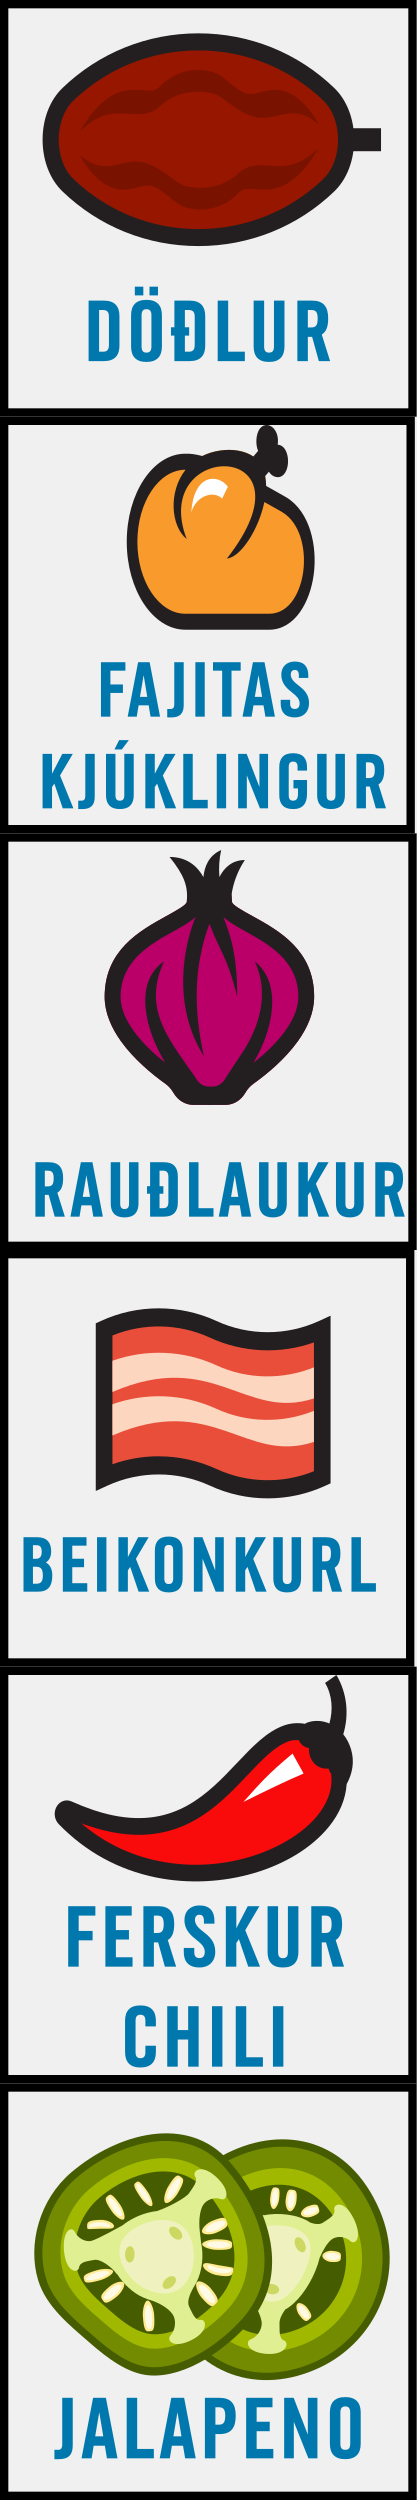
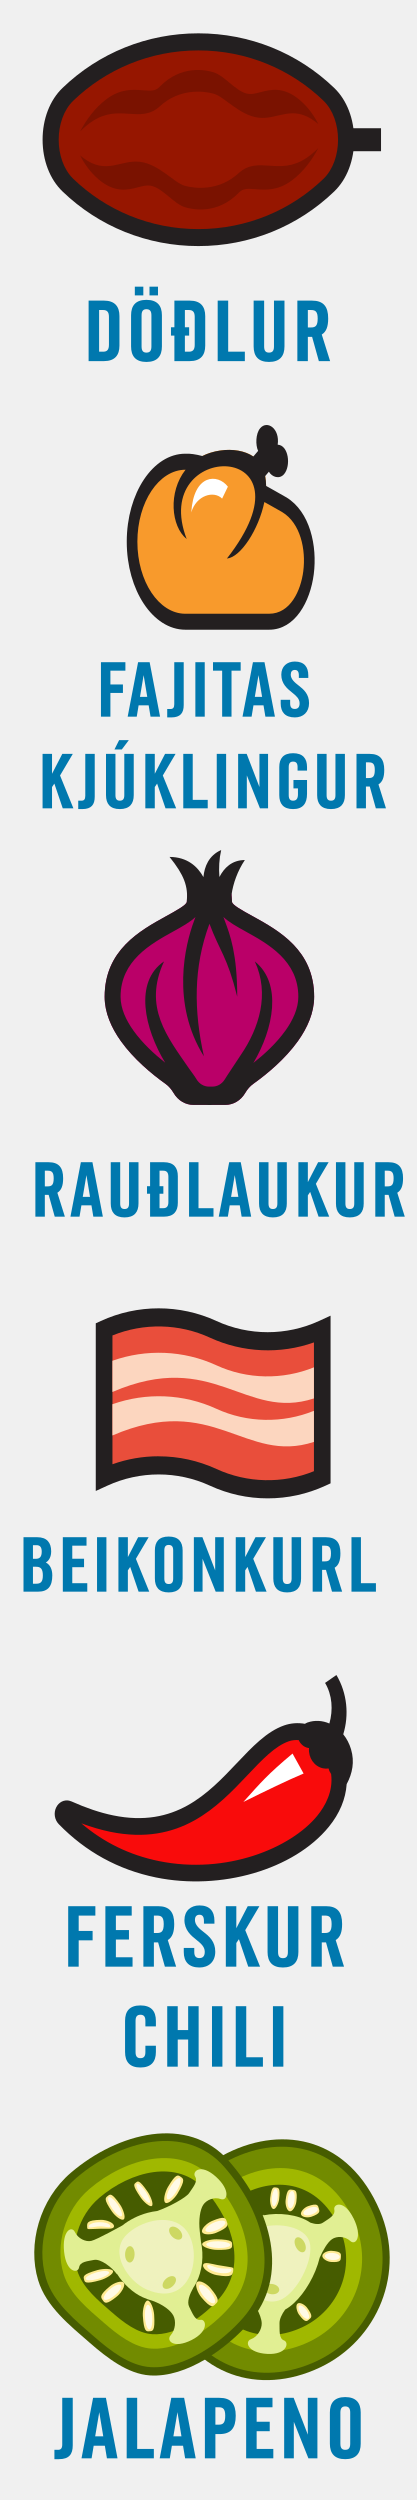
<svg xmlns="http://www.w3.org/2000/svg" width="50" height="300" viewBox="0 0 50 300" fill="none">
-   <rect x="0.5" y="0.5" width="49" height="49" stroke="black" />
  <path d="M45.723 18.146V15.388H39.422V18.146H45.723Z" fill="#231F20" />
  <path d="M23.805 28.511C17.916 28.511 12.357 26.272 8.143 22.211C6.831 20.943 6.077 18.959 6.077 16.764C6.077 14.57 6.831 12.585 8.143 11.317C12.353 7.256 17.916 5.022 23.805 5.022C29.694 5.022 35.252 7.261 39.467 11.322C40.778 12.589 41.533 14.574 41.533 16.769C41.533 18.963 40.778 20.948 39.467 22.216C35.257 26.277 29.694 28.515 23.805 28.515V28.511Z" fill="#961600" />
  <path d="M23.805 6.05C29.648 6.05 34.947 8.35 38.815 12.083C41.149 14.334 41.149 19.208 38.815 21.46C34.947 25.189 29.648 27.492 23.805 27.492C17.961 27.492 12.662 25.193 8.794 21.46C6.46 19.208 6.46 14.334 8.794 12.083C12.662 8.354 17.961 6.05 23.805 6.05ZM23.805 4C17.677 4 11.883 6.33 7.495 10.562C5.981 12.022 5.111 14.282 5.111 16.765C5.111 19.248 5.981 21.508 7.495 22.968C11.887 27.2 17.677 29.529 23.805 29.529C29.932 29.529 35.726 27.2 40.114 22.968C41.627 21.508 42.498 19.248 42.498 16.765C42.498 14.282 41.627 12.022 40.114 10.562C35.722 6.33 29.932 4 23.805 4Z" fill="#231F20" />
  <path d="M11.091 14.553C14.328 12.398 16.839 14.911 19.182 12.756C21.524 10.601 24.369 10.889 25.652 11.248C26.934 11.606 28.72 13.831 31.009 14.12C33.351 14.413 35.058 12.472 37.871 14.623C37.986 14.71 38.093 14.797 38.201 14.889C37.685 13.866 36.98 12.87 36.011 12.035C34.031 10.325 32.423 10.754 31.248 11.064C30.712 11.204 30.25 11.331 29.796 11.265C29.009 11.152 28.242 10.513 27.499 9.897C26.872 9.377 26.283 8.883 25.635 8.677C24.769 8.406 21.747 7.724 19.14 10.43C18.662 10.924 18.159 10.911 17.149 10.832C15.957 10.741 14.468 10.627 12.769 11.903C11.384 12.944 10.357 14.373 9.61 15.777C10.056 15.331 10.542 14.911 11.091 14.548V14.553Z" fill="#7A1200" />
  <path d="M36.725 18.985C33.487 21.14 30.976 18.627 28.634 20.782C26.291 22.937 23.446 22.649 22.163 22.29C20.881 21.932 19.095 19.706 16.807 19.418C14.464 19.125 12.757 21.066 9.945 18.915C9.829 18.828 9.722 18.74 9.615 18.649C10.13 19.672 10.835 20.668 11.805 21.503C13.784 23.212 15.392 22.784 16.567 22.474C17.104 22.334 17.565 22.207 18.019 22.273C18.807 22.386 19.574 23.024 20.316 23.641C20.943 24.161 21.532 24.655 22.18 24.86C23.046 25.132 26.069 25.814 28.675 23.108C29.153 22.614 29.656 22.627 30.667 22.705C31.858 22.797 33.347 22.911 35.046 21.634C36.432 20.594 37.459 19.165 38.205 17.761C37.76 18.207 37.273 18.627 36.725 18.99V18.985Z" fill="#7A1200" />
  <path d="M12.473 36.074C13.784 36.074 14.334 36.783 14.334 37.934V41.483C14.334 42.623 13.784 43.334 12.473 43.334H10.633V36.074H12.473ZM11.893 42.203H12.383C12.844 42.203 13.073 41.974 13.073 41.383V38.023C13.073 37.434 12.844 37.203 12.383 37.203H11.893V42.203ZM17.199 34.404V35.444H16.179V34.404H17.199ZM18.959 34.404V35.444H17.939V34.404H18.959ZM19.429 41.574C19.429 42.724 18.879 43.434 17.569 43.434C16.269 43.434 15.729 42.724 15.729 41.574V37.834C15.729 36.684 16.269 35.983 17.569 35.983C18.879 35.983 19.429 36.684 19.429 37.834V41.574ZM16.989 41.584C16.989 42.114 17.189 42.313 17.569 42.313C17.969 42.313 18.169 42.114 18.169 41.584V37.834C18.169 37.313 17.969 37.103 17.569 37.103C17.189 37.103 16.989 37.313 16.989 37.834V41.584ZM20.517 39.273H20.927V36.074H22.767C24.076 36.074 24.627 36.783 24.627 37.934V41.483C24.627 42.623 24.076 43.334 22.767 43.334H20.927V40.273H20.517V39.273ZM22.677 42.203C23.137 42.203 23.366 41.974 23.366 41.383V38.023C23.366 37.434 23.137 37.203 22.677 37.203H22.186V39.273H22.697V40.273H22.186V42.203H22.677ZM27.382 36.074V42.203H29.382V43.334H26.122V36.074H27.382ZM34.137 41.574C34.137 42.724 33.587 43.434 32.277 43.434C30.977 43.434 30.437 42.724 30.437 41.574V36.074H31.697V41.584C31.697 42.114 31.897 42.313 32.277 42.313C32.677 42.313 32.877 42.114 32.877 41.584V36.074H34.137V41.574ZM37.432 36.074C38.812 36.074 39.382 36.783 39.382 38.214C39.382 39.184 39.162 39.803 38.612 40.144L39.612 43.334H38.262L37.452 40.423H36.942V43.334H35.682V36.074H37.432ZM36.942 39.294H37.332C37.862 39.294 38.122 39.093 38.122 38.224C38.122 37.404 37.862 37.203 37.332 37.203H36.942V39.294Z" fill="#0078AE" />
-   <rect x="0.5" y="50.5" width="48.779" height="49" stroke="black" />
  <path d="M15.048 79.466V80.483H13.248V82.139H14.751V83.156H13.248V86H12.114V79.466H15.048ZM16.634 84.641L16.409 86H15.32L16.571 79.466H17.957L19.208 86H18.065L17.84 84.641H16.634ZM17.669 83.624L17.237 81.014L16.796 83.624H17.669ZM20.462 85.082C20.759 85.082 20.912 84.92 20.912 84.506V79.466H22.046V84.596C22.046 85.559 21.65 86.09 20.552 86.09H20.066V85.082H20.462ZM24.568 79.466V86H23.443V79.466H24.568ZM28.881 79.466V80.483H27.783V86H26.658V80.483H25.56V79.466H28.881ZM30.416 84.641L30.191 86H29.102L30.353 79.466H31.739L32.99 86H31.847L31.622 84.641H30.416ZM31.451 83.624L31.019 81.014L30.578 83.624H31.451ZM34.818 84.416C34.818 84.893 35.016 85.073 35.376 85.073C35.745 85.073 35.952 84.866 35.952 84.389C35.952 83.84 35.511 83.471 35.07 83.12C34.458 82.634 33.756 82.049 33.756 80.96C33.756 79.988 34.422 79.385 35.376 79.385C36.492 79.385 36.996 80.015 36.996 81.05V81.356H35.862V81.05C35.862 80.582 35.691 80.393 35.385 80.393C35.061 80.393 34.89 80.591 34.89 80.96C34.89 81.509 35.385 81.914 35.817 82.247C36.447 82.733 37.086 83.291 37.086 84.38C37.086 85.46 36.384 86.09 35.385 86.09C34.215 86.09 33.684 85.451 33.684 84.416V83.975H34.818V84.416ZM6.243 90.466V92.851L7.476 90.466H8.736L7.206 93.058L8.808 97H7.53L6.522 94.03L6.243 94.444V97H5.109V90.466H6.243ZM9.784 96.082C10.081 96.082 10.234 95.92 10.234 95.506V90.466H11.368V95.596C11.368 96.559 10.972 97.09 9.874 97.09H9.388V96.082H9.784ZM14.618 89.935H13.736L14.294 88.819H15.456L14.618 89.935ZM16.049 95.416C16.049 96.451 15.555 97.09 14.376 97.09C13.206 97.09 12.72 96.451 12.72 95.416V90.466H13.854V95.425C13.854 95.902 14.034 96.082 14.376 96.082C14.736 96.082 14.915 95.902 14.915 95.425V90.466H16.049V95.416ZM18.574 90.466V92.851L19.807 90.466H21.067L19.537 93.058L21.139 97H19.861L18.853 94.03L18.574 94.444V97H17.44V90.466H18.574ZM23.127 90.466V95.983H24.927V97H21.993V90.466H23.127ZM27.135 90.466V97H26.01V90.466H27.135ZM28.576 97V90.466H29.602L31.132 94.444V90.466H32.167V97H31.195L29.62 93.049V97H28.576ZM36.843 93.598V95.272C36.843 96.415 36.348 97.09 35.169 97.09C33.999 97.09 33.513 96.451 33.513 95.416V92.05C33.513 91.015 33.999 90.385 35.169 90.385C36.348 90.385 36.843 91.015 36.843 92.05V92.473H35.709V92.05C35.709 91.582 35.529 91.393 35.169 91.393C34.827 91.393 34.647 91.582 34.647 92.05V95.425C34.647 95.902 34.827 96.082 35.169 96.082C35.529 96.082 35.754 95.875 35.754 95.335V94.606H35.214V93.598H36.843ZM41.388 95.416C41.388 96.451 40.893 97.09 39.714 97.09C38.544 97.09 38.058 96.451 38.058 95.416V90.466H39.192V95.425C39.192 95.902 39.372 96.082 39.714 96.082C40.074 96.082 40.254 95.902 40.254 95.425V90.466H41.388V95.416ZM44.354 90.466C45.596 90.466 46.109 91.105 46.109 92.392C46.109 93.265 45.911 93.823 45.416 94.129L46.316 97H45.101L44.372 94.381H43.913V97H42.779V90.466H44.354ZM43.913 93.364H44.264C44.741 93.364 44.975 93.184 44.975 92.401C44.975 91.663 44.741 91.483 44.264 91.483H43.913V93.364Z" fill="#0078AE" />
  <path fill-rule="evenodd" clip-rule="evenodd" d="M31.879 59.307C32.675 59.756 33.552 60.229 34.1 60.56C38.991 63.508 37.621 74.609 32.295 74.609H22.236C18.709 74.609 15.847 70.311 15.847 65.007C15.847 59.703 18.707 55.405 22.236 55.405C22.518 55.392 22.821 55.411 23.144 55.455C23.978 54.766 25.056 54.264 26.402 54.065C28.355 53.775 30.272 54.271 31.163 55.508C31.866 56.48 32.042 57.851 31.877 59.304L31.879 59.307Z" fill="#F89A2C" />
  <path fill-rule="evenodd" clip-rule="evenodd" d="M26.655 59.834C25.661 58.827 23.548 59.431 22.953 61.488C23.239 56.836 26.145 56.814 27.347 58.4L26.655 59.834Z" fill="white" />
  <path fill-rule="evenodd" clip-rule="evenodd" d="M34.335 59.668C33.966 59.447 33.446 59.154 32.9 58.852C32.577 58.671 32.247 58.487 31.934 58.31C31.934 57.898 31.886 57.509 31.816 57.135L32.268 56.605C32.635 57.244 33.529 57.555 34.089 56.898C34.937 55.904 34.638 53.426 33.324 53.361C33.601 51.428 32.073 50.391 31.227 51.382C30.667 52.036 30.651 53.417 30.974 54.108L30.4 54.782C29.39 54.09 27.911 53.844 26.406 54.065C25.603 54.183 24.898 54.414 24.28 54.722C23.498 54.517 22.812 54.414 22.238 54.445C18.362 54.445 15.21 59.182 15.21 65.007C15.21 70.832 18.362 75.566 22.238 75.566H32.297C35.405 75.566 37.226 72.212 37.653 68.893C38.083 65.552 37.224 61.404 34.337 59.665L34.335 59.668ZM36.397 68.532C36.094 70.894 34.837 73.649 32.295 73.649H22.236C19.065 73.649 16.485 69.772 16.485 65.01C16.485 60.248 19.065 56.368 22.252 56.368C22.256 56.368 22.262 56.368 22.267 56.368C20.162 59.036 20.514 63.168 22.401 64.683C20.104 58.696 24.125 55.685 27.312 55.969C30.499 56.253 32.855 59.834 27.227 67.026C28.89 66.88 31.051 63.511 31.723 60.245C31.965 60.382 32.212 60.519 32.455 60.653C32.987 60.949 33.496 61.23 33.858 61.448C36.069 62.779 36.724 65.964 36.395 68.529L36.397 68.532Z" fill="#231F20" />
-   <rect x="0.5" y="100.5" width="49" height="49" stroke="black" />
  <path fill-rule="evenodd" clip-rule="evenodd" d="M37.698 119.61C37.698 121.517 36.896 123.331 35.736 124.953C34.23 127.056 32.096 128.851 30.389 130.067C29.999 130.343 29.675 130.73 29.426 131.155C28.894 132.064 28.009 132.591 27.015 132.591H23.242C22.248 132.591 21.363 132.064 20.831 131.155C20.584 130.733 20.258 130.343 19.868 130.067C18.161 128.851 16.027 127.056 14.521 124.953C13.358 123.331 12.559 121.517 12.559 119.61C12.559 114.025 16.795 111.681 19.914 109.957C21.292 109.194 22.392 108.586 22.417 108.22L22.483 107.262H27.776L27.842 108.22C27.868 108.586 28.968 109.197 30.346 109.96C33.462 111.684 37.698 114.028 37.698 119.613V119.61Z" fill="#BA0068" />
  <path fill-rule="evenodd" clip-rule="evenodd" d="M30.343 109.96C28.965 109.197 27.862 108.59 27.839 108.22L27.782 107.386C27.968 106.019 28.515 104.496 29.383 103.203C27.819 103.209 26.891 104.152 26.33 105.24C26.241 104.205 26.296 103.085 26.542 102C25.05 102.667 24.534 103.978 24.411 105.25C23.709 103.988 22.489 102.84 20.344 102.831C22.108 105.02 22.592 106.363 22.415 108.217C22.389 108.583 21.289 109.191 19.911 109.954C16.792 111.678 12.556 114.022 12.556 119.607C12.556 121.514 13.358 123.328 14.518 124.95C16.024 127.053 18.158 128.848 19.865 130.064C20.255 130.34 20.578 130.727 20.828 131.152C21.36 132.061 22.245 132.588 23.239 132.588H24.786C24.901 132.594 25.012 132.603 25.127 132.603C25.241 132.603 25.353 132.591 25.468 132.588H27.015C28.008 132.588 28.893 132.061 29.426 131.152C29.673 130.727 29.999 130.34 30.389 130.064C32.096 128.848 34.23 127.053 35.736 124.95C36.896 123.328 37.698 121.514 37.698 119.607C37.698 114.022 33.462 111.678 30.346 109.954L30.343 109.96ZM34.23 123.7C33.164 125.189 31.732 126.51 30.403 127.555C32.823 123.493 33.9 118.023 30.578 115.371C32.382 119.282 31.105 123.362 28.885 126.612C28.767 126.786 27.965 127.998 27.284 129.034C27.206 129.152 27.098 129.326 26.977 129.521C26.625 130.085 26.087 130.395 25.459 130.395H25.104C24.462 130.395 23.913 130.07 23.566 129.487C23.314 129.062 22.999 128.674 22.718 128.271C20.077 124.42 17.144 120.869 19.685 115.368C16.064 117.833 17.33 123.418 19.825 127.527C18.505 126.485 17.087 125.17 16.03 123.694C15.105 122.404 14.469 121.006 14.469 119.607C14.469 115.275 18.107 113.263 20.782 111.783C21.862 111.185 22.816 110.658 23.46 110.035C23.405 110.183 23.351 110.335 23.291 110.497C22.208 113.377 20.493 120.385 24.471 126.764C23.259 121.331 23.179 116.091 25.136 110.85C26.379 114.19 27.258 114.726 28.467 119.607C28.467 114.456 27.61 112.174 26.977 110.497C26.917 110.335 26.863 110.186 26.808 110.035C27.456 110.655 28.407 111.185 29.486 111.783C32.162 113.266 35.799 115.275 35.799 119.607C35.799 121.003 35.163 122.404 34.238 123.694L34.23 123.7Z" fill="#231F20" />
  <path d="M5.821 139.466C7.063 139.466 7.576 140.105 7.576 141.392C7.576 142.265 7.378 142.823 6.883 143.129L7.783 146H6.568L5.839 143.381H5.38V146H4.246V139.466H5.821ZM5.38 142.364H5.731C6.208 142.364 6.442 142.184 6.442 141.401C6.442 140.663 6.208 140.483 5.731 140.483H5.38V142.364ZM9.768 144.641L9.543 146H8.454L9.705 139.466H11.091L12.342 146H11.199L10.974 144.641H9.768ZM10.803 143.624L10.371 141.014L9.93 143.624H10.803ZM16.619 144.416C16.619 145.451 16.124 146.09 14.945 146.09C13.775 146.09 13.289 145.451 13.289 144.416V139.466H14.423V144.425C14.423 144.902 14.603 145.082 14.945 145.082C15.305 145.082 15.485 144.902 15.485 144.425V139.466H16.619V144.416ZM17.641 142.346H18.01V139.466H19.666C20.845 139.466 21.34 140.105 21.34 141.14V144.335C21.34 145.361 20.845 146 19.666 146H18.01V143.246H17.641V142.346ZM19.585 144.983C19.999 144.983 20.206 144.776 20.206 144.245V141.221C20.206 140.69 19.999 140.483 19.585 140.483H19.144V142.346H19.603V143.246H19.144V144.983H19.585ZM23.82 139.466V144.983H25.619V146H22.686V139.466H23.82ZM27.566 144.641L27.341 146H26.252L27.503 139.466H28.889L30.14 146H28.997L28.772 144.641H27.566ZM28.601 143.624L28.169 141.014L27.728 143.624H28.601ZM34.417 144.416C34.417 145.451 33.922 146.09 32.743 146.09C31.573 146.09 31.087 145.451 31.087 144.416V139.466H32.221V144.425C32.221 144.902 32.401 145.082 32.743 145.082C33.103 145.082 33.283 144.902 33.283 144.425V139.466H34.417V144.416ZM36.942 139.466V141.851L38.175 139.466H39.435L37.905 142.058L39.507 146H38.229L37.221 143.03L36.942 143.444V146H35.808V139.466H36.942ZM43.645 144.416C43.645 145.451 43.15 146.09 41.971 146.09C40.801 146.09 40.315 145.451 40.315 144.416V139.466H41.449V144.425C41.449 144.902 41.629 145.082 41.971 145.082C42.331 145.082 42.511 144.902 42.511 144.425V139.466H43.645V144.416ZM46.611 139.466C47.853 139.466 48.366 140.105 48.366 141.392C48.366 142.265 48.168 142.823 47.673 143.129L48.573 146H47.358L46.629 143.381H46.17V146H45.036V139.466H46.611ZM46.17 142.364H46.521C46.998 142.364 47.232 142.184 47.232 141.401C47.232 140.663 46.998 140.483 46.521 140.483H46.17V142.364Z" fill="#0078AE" />
-   <rect x="0.5" y="150.5" width="48.724" height="49" stroke="black" />
  <path d="M32.128 179.804C29.724 179.804 27.388 179.291 25.194 178.281C21.289 176.484 16.784 176.487 12.88 178.281L11.492 178.916V158.797L12.101 158.518C16.493 156.494 21.574 156.494 25.969 158.518C29.865 160.311 34.379 160.311 38.28 158.518L39.668 157.879V178.001L39.059 178.281C36.861 179.291 34.528 179.804 32.125 179.804H32.128Z" fill="#231F20" />
  <path d="M19.04 174.758C21.441 174.758 23.774 175.271 25.972 176.278C29.667 177.98 33.93 178.069 37.673 176.543V161.089C33.639 162.529 29.128 162.332 25.196 160.52C21.5 158.819 17.241 158.73 13.494 160.256V175.71C15.277 175.075 17.136 174.752 19.04 174.752V174.758Z" fill="#E94E3B" />
  <path d="M25.969 169.055C22.037 167.246 17.543 167.071 13.492 168.508V172.255C25.631 167.025 29.397 175.75 37.671 173.029V169.298C33.925 170.818 29.654 170.75 25.969 169.055Z" fill="#FCD6BF" />
  <path d="M25.969 163.837C22.037 162.028 17.543 161.853 13.492 163.291V167.037C25.631 161.807 29.397 170.532 37.671 167.811V164.08C33.925 165.6 29.654 165.536 25.969 163.837Z" fill="#FCD6BF" />
  <path d="M4.467 184.466C5.646 184.466 6.141 185.132 6.141 186.167C6.141 186.797 5.898 187.265 5.502 187.499C5.979 187.742 6.276 188.273 6.276 189.047C6.276 190.343 5.772 191 4.566 191H2.82V184.466H4.467ZM3.954 187.058H4.296C4.746 187.058 5.007 186.842 5.007 186.194C5.007 185.663 4.8 185.42 4.386 185.42H3.954V187.058ZM3.954 190.046H4.368C4.89 190.046 5.142 189.812 5.142 189.056C5.142 188.237 4.863 188.012 4.332 188.012H3.954V190.046ZM10.383 184.466V185.483H8.673V187.049H10.086V188.066H8.673V189.983H10.473V191H7.539V184.466H10.383ZM12.769 184.466V191H11.644V184.466H12.769ZM15.344 184.466V186.851L16.577 184.466H17.837L16.307 187.058L17.909 191H16.631L15.623 188.03L15.344 188.444V191H14.21V184.466H15.344ZM21.915 189.416C21.915 190.451 21.42 191.09 20.241 191.09C19.071 191.09 18.585 190.451 18.585 189.416V186.05C18.585 185.015 19.071 184.385 20.241 184.385C21.42 184.385 21.915 185.015 21.915 186.05V189.416ZM19.719 189.425C19.719 189.902 19.899 190.082 20.241 190.082C20.601 190.082 20.781 189.902 20.781 189.425V186.05C20.781 185.582 20.601 185.393 20.241 185.393C19.899 185.393 19.719 185.582 19.719 186.05V189.425ZM23.263 191V184.466H24.289L25.819 188.444V184.466H26.854V191H25.882L24.307 187.049V191H23.263ZM29.424 184.466V186.851L30.657 184.466H31.917L30.387 187.058L31.989 191H30.711L29.703 188.03L29.424 188.444V191H28.29V184.466H29.424ZM36.128 189.416C36.128 190.451 35.633 191.09 34.454 191.09C33.284 191.09 32.798 190.451 32.798 189.416V184.466H33.932V189.425C33.932 189.902 34.112 190.082 34.454 190.082C34.814 190.082 34.994 189.902 34.994 189.425V184.466H36.128V189.416ZM39.094 184.466C40.336 184.466 40.849 185.105 40.849 186.392C40.849 187.265 40.651 187.823 40.156 188.129L41.056 191H39.841L39.112 188.381H38.653V191H37.519V184.466H39.094ZM38.653 187.364H39.004C39.481 187.364 39.715 187.184 39.715 186.401C39.715 185.663 39.481 185.483 39.004 185.483H38.653V187.364ZM43.311 184.466V189.983H45.111V191H42.177V184.466H43.311Z" fill="#0078AE" />
-   <rect x="0.5" y="200.5" width="49" height="49" stroke="black" />
  <path fill-rule="evenodd" clip-rule="evenodd" d="M7.77 218.169C7.564 217.955 7.512 217.617 7.644 217.353C7.776 217.087 8.054 216.981 8.309 217.096C24.586 224.434 28.196 210.177 34.464 207.999C36.945 207.137 39.655 208.803 40.52 211.718C43.554 221.947 20.862 231.642 7.77 218.169Z" fill="#F90B0B" />
  <path fill-rule="evenodd" clip-rule="evenodd" d="M42.13 209.926C41.924 209.234 41.6 208.623 41.191 208.115C41.898 205.81 41.675 203.196 40.369 201L39.008 201.949C39.876 203.41 39.985 205.193 39.526 206.821C38.696 206.459 37.773 206.393 36.885 206.704C36.779 206.741 36.69 206.809 36.59 206.856C35.756 206.71 34.9 206.769 34.1 207.048C32.023 207.77 30.276 209.616 28.428 211.567C24.965 215.226 21.037 219.376 13.58 217.847C12.022 217.528 10.34 216.963 8.581 216.172L8.286 216.076C7.667 215.949 7.049 216.272 6.748 216.876C6.416 217.54 6.539 218.368 7.049 218.895C10.277 222.217 14.196 224.366 18.697 225.291C26.54 226.9 35.272 224.348 39.455 219.221C40.764 217.618 41.48 215.862 41.6 214.097C42.291 212.817 42.569 211.412 42.127 209.926H42.13ZM38.071 217.894C34.908 221.771 27.162 224.99 19.041 223.324C15.546 222.608 12.431 221.088 9.764 218.802C10.965 219.249 12.125 219.587 13.234 219.817C21.633 221.538 26.116 216.805 29.715 213C31.476 211.139 32.998 209.532 34.662 208.952C35.049 208.819 35.444 208.788 35.837 208.809C36.057 209.275 36.447 209.644 36.957 209.749L37.083 209.771C36.98 210.918 37.702 211.979 38.767 212.199C38.993 212.246 39.217 212.249 39.432 212.218C39.483 212.466 39.595 212.683 39.733 212.885C40.008 214.966 39.019 216.731 38.068 217.897L38.071 217.894Z" fill="#231F20" />
  <path fill-rule="evenodd" clip-rule="evenodd" d="M35.105 210.425C32.095 212.95 31.33 213.862 29.204 216.234C31.983 214.857 34.464 213.654 36.432 212.823L35.103 210.425H35.105Z" fill="white" />
  <path d="M11.443 228.74V229.87H9.443V231.71H11.113V232.84H9.443V236H8.183V228.74H11.443ZM15.806 228.74V229.87H13.906V231.61H15.476V232.74H13.906V234.87H15.906V236H12.646V228.74H15.806ZM18.956 228.74C20.336 228.74 20.906 229.45 20.906 230.88C20.906 231.85 20.686 232.47 20.136 232.81L21.136 236H19.786L18.976 233.09H18.466V236H17.206V228.74H18.956ZM18.466 231.96H18.856C19.386 231.96 19.646 231.76 19.646 230.89C19.646 230.07 19.386 229.87 18.856 229.87H18.466V231.96ZM23.312 234.24C23.312 234.77 23.532 234.97 23.932 234.97C24.342 234.97 24.572 234.74 24.572 234.21C24.572 233.6 24.082 233.19 23.592 232.8C22.912 232.26 22.132 231.61 22.132 230.4C22.132 229.32 22.872 228.65 23.932 228.65C25.172 228.65 25.732 229.35 25.732 230.5V230.84H24.472V230.5C24.472 229.98 24.282 229.77 23.942 229.77C23.582 229.77 23.392 229.99 23.392 230.4C23.392 231.01 23.942 231.46 24.422 231.83C25.122 232.37 25.832 232.99 25.832 234.2C25.832 235.4 25.052 236.1 23.942 236.1C22.642 236.1 22.052 235.39 22.052 234.24V233.75H23.312V234.24ZM28.359 228.74V231.39L29.729 228.74H31.129L29.429 231.62L31.209 236H29.789L28.669 232.7L28.359 233.16V236H27.099V228.74H28.359ZM35.807 234.24C35.807 235.39 35.257 236.1 33.947 236.1C32.647 236.1 32.107 235.39 32.107 234.24V228.74H33.367V234.25C33.367 234.78 33.567 234.98 33.947 234.98C34.347 234.98 34.547 234.78 34.547 234.25V228.74H35.807V234.24ZM39.103 228.74C40.483 228.74 41.053 229.45 41.053 230.88C41.053 231.85 40.833 232.47 40.283 232.81L41.283 236H39.933L39.123 233.09H38.613V236H37.353V228.74H39.103ZM38.613 231.96H39.003C39.533 231.96 39.793 231.76 39.793 230.89C39.793 230.07 39.533 229.87 39.003 229.87H38.613V231.96ZM18.707 246.24C18.707 247.39 18.157 248.1 16.847 248.1C15.547 248.1 15.007 247.39 15.007 246.24V242.5C15.007 241.35 15.547 240.65 16.847 240.65C18.157 240.65 18.707 241.35 18.707 242.5V243.17H17.447V242.5C17.447 241.98 17.247 241.77 16.847 241.77C16.467 241.77 16.267 241.98 16.267 242.5V246.25C16.267 246.78 16.467 246.98 16.847 246.98C17.247 246.98 17.447 246.78 17.447 246.25V245.49H18.707V246.24ZM21.328 244.74V248H20.067V240.74H21.328V243.61H22.578V240.74H23.837V248H22.578V244.74H21.328ZM26.689 240.74V248H25.439V240.74H26.689ZM29.55 240.74V246.87H31.55V248H28.29V240.74H29.55ZM34.003 240.74V248H32.753V240.74H34.003Z" fill="#0078AE" />
-   <rect x="0.5" y="250.5" width="49" height="49" stroke="black" />
  <path d="M6.969 293.98C7.299 293.98 7.469 293.8 7.469 293.34V287.74H8.729V293.44C8.729 294.51 8.289 295.1 7.069 295.1H6.529V293.98H6.969ZM11.241 293.49L10.991 295H9.781L11.171 287.74H12.71L14.101 295H12.831L12.581 293.49H11.241ZM12.39 292.36L11.911 289.46L11.421 292.36H12.39ZM16.462 287.74V293.87H18.462V295H15.202V287.74H16.462ZM20.625 293.49L20.375 295H19.165L20.555 287.74H22.095L23.485 295H22.215L21.965 293.49H20.625ZM21.775 292.36L21.295 289.46L20.805 292.36H21.775ZM26.337 287.74C27.707 287.74 28.287 288.45 28.287 289.88C28.287 291.38 27.707 292.09 26.337 292.09H25.847V295H24.587V287.74H26.337ZM25.847 290.96H26.237C26.767 290.96 27.027 290.76 27.027 289.89C27.027 289.07 26.767 288.87 26.237 288.87H25.847V290.96ZM32.698 287.74V288.87H30.798V290.61H32.368V291.74H30.798V293.87H32.798V295H29.538V287.74H32.698ZM34.099 295V287.74H35.239L36.939 292.16V287.74H38.089V295H37.009L35.259 290.61V295H34.099ZM43.285 293.24C43.285 294.39 42.735 295.1 41.425 295.1C40.125 295.1 39.585 294.39 39.585 293.24V289.5C39.585 288.35 40.125 287.65 41.425 287.65C42.735 287.65 43.285 288.35 43.285 289.5V293.24ZM40.845 293.25C40.845 293.78 41.045 293.98 41.425 293.98C41.825 293.98 42.025 293.78 42.025 293.25V289.5C42.025 288.98 41.825 288.77 41.425 288.77C41.045 288.77 40.845 288.98 40.845 289.5V293.25Z" fill="#0078AE" />
  <path d="M38.417 284.087C30.987 287.616 23.403 284.881 20.276 277.456C17.149 270.032 20.453 261.737 27.311 258.348C34.168 254.959 41.906 256.672 45.578 265.277C48.739 272.687 45.319 280.808 38.417 284.087Z" fill="#465C00" />
  <path d="M38.076 283.297C31.099 286.612 23.982 284.042 21.046 277.072C18.11 270.102 21.213 262.316 27.651 259.134C34.089 255.952 41.353 257.561 44.797 265.639C47.764 272.594 44.555 280.218 38.076 283.297ZM41.312 267.271C38.874 261.552 33.731 260.415 29.175 262.667C24.62 264.919 22.424 270.431 24.504 275.363C26.584 280.295 31.62 282.115 36.558 279.767C41.145 277.589 43.416 272.192 41.315 267.271H41.312Z" fill="#728B00" />
  <path d="M37.094 281.019C31.433 283.71 25.657 281.624 23.273 275.969C20.89 270.313 23.406 263.989 28.634 261.408C33.858 258.828 39.754 260.131 42.55 266.687C44.958 272.332 42.352 278.52 37.094 281.019ZM40.797 267.507C38.506 262.135 33.677 261.069 29.398 263.184C25.118 265.296 23.055 270.475 25.009 275.108C26.963 279.742 31.692 281.447 36.327 279.243C40.633 277.198 42.768 272.129 40.794 267.507H40.797Z" fill="#A0B800" />
  <path d="M42.421 266.196C41.302 263.926 39.972 264.45 40.115 265.159C40.259 265.868 39.447 266.241 38.762 266.713C38.39 266.972 37.82 266.909 37.251 266.721C35.781 265.698 33.377 265.484 31.652 265.835C31.631 265.835 31.611 265.835 31.59 265.835L31.638 265.764C31.607 265.783 31.549 265.809 31.471 265.838C30.731 265.86 30.015 265.971 29.401 266.222C28.723 266.27 28.041 266.237 27.604 266.03C26.99 265.735 26.458 264.827 26.567 263.933C26.673 263.04 25.381 262.818 24.245 265.074C23.11 267.333 24.245 268.249 24.716 267.728C25.186 267.208 25.919 267.74 26.663 268.098C27.062 268.29 27.379 268.843 27.59 269.464C27.597 269.589 27.604 269.711 27.618 269.844C27.662 270.228 27.771 270.615 27.894 270.999C27.894 271.007 27.894 271.018 27.894 271.029V271.022C28.102 271.657 28.358 272.284 28.542 272.893C28.9 274.082 29.241 275.178 29.943 276.186C30.196 276.544 30.496 276.832 30.833 277.05C31.144 277.659 31.389 278.287 31.406 278.778C31.43 279.505 30.908 280.421 30.117 280.705C29.329 280.989 29.708 282.348 32.081 282.47C34.455 282.592 34.721 281.085 34.083 280.853C33.445 280.62 33.568 279.675 33.541 278.796C33.527 278.32 33.821 277.696 34.223 277.146C35.618 276.393 37.012 274.514 37.834 272.535C38.056 271.992 38.236 271.45 38.366 270.918C38.748 270.051 39.29 269.087 39.839 268.703C40.402 268.312 41.398 268.327 42.028 268.917C42.659 269.504 43.542 268.459 42.424 266.189L42.421 266.196Z" fill="#E1EF93" />
  <path d="M31.665 265.735L31.641 265.768C31.658 265.753 31.668 265.742 31.665 265.735Z" fill="#E1EF93" />
  <path d="M37.227 269.434C36.998 267.307 33.885 266.761 31.917 267.16C30.165 267.182 28.514 267.784 28.811 270.246C28.906 271.04 29.295 271.837 29.523 272.594C29.8 273.51 30.062 274.351 30.601 275.127C31.372 276.227 32.773 276.456 33.868 275.88C35.658 274.935 37.459 271.568 37.227 269.43V269.434Z" fill="#EFF2BE" />
  <path d="M33.51 274.816C33.469 275.152 33.036 275.374 32.538 275.304C32.04 275.233 31.668 274.905 31.709 274.565C31.75 274.229 32.187 274.011 32.681 274.078C33.179 274.148 33.547 274.477 33.506 274.816H33.51Z" fill="#CDD862" />
  <path d="M30.028 270.147C29.735 270.025 29.643 269.512 29.823 269.01C30.004 268.504 30.386 268.194 30.683 268.316C30.976 268.437 31.068 268.947 30.887 269.456C30.707 269.962 30.321 270.272 30.028 270.15V270.147Z" fill="#CDD862" />
  <path d="M35.563 268.526C35.836 268.352 36.262 268.592 36.514 269.061C36.77 269.53 36.753 270.047 36.484 270.22C36.211 270.394 35.785 270.154 35.532 269.685C35.277 269.216 35.29 268.699 35.563 268.526Z" fill="#CDD862" />
  <path d="M26.55 272.739C27.027 272.635 27.843 272.779 27.914 273.159C27.986 273.54 27.307 274.012 26.806 274.119C25.421 274.418 25.415 274.101 25.343 273.717C25.271 273.337 25.162 273.038 26.55 272.739Z" fill="#FFEB92" />
  <path d="M26.444 273.019C27.017 272.893 27.515 272.993 27.563 273.237C27.607 273.484 27.181 273.779 26.608 273.905C26.035 274.03 25.534 273.931 25.489 273.687C25.445 273.443 25.871 273.144 26.444 273.019Z" fill="#FFFAE6" />
  <path d="M26.11 270.239C26.598 270.268 27.355 270.612 27.334 270.985C27.317 271.354 26.55 271.609 26.042 271.579C24.63 271.498 24.698 271.199 24.715 270.83C24.733 270.46 24.698 270.158 26.107 270.239H26.11Z" fill="#FFEB92" />
  <path d="M25.94 270.468C26.523 270.501 26.987 270.722 26.973 270.959C26.96 271.195 26.479 271.361 25.896 271.328C25.313 271.291 24.852 271.073 24.863 270.837C24.876 270.597 25.357 270.434 25.94 270.468Z" fill="#FFFAE6" />
  <path d="M29.936 264.458C30.359 264.572 30.966 265.011 30.891 265.332C30.816 265.654 30.107 265.735 29.667 265.617C28.446 265.284 28.548 265.037 28.623 264.716C28.698 264.398 28.712 264.125 29.936 264.458Z" fill="#FFEB92" />
  <path d="M29.752 264.628C30.256 264.764 30.628 265.045 30.58 265.251C30.533 265.458 30.082 265.51 29.578 265.373C29.073 265.237 28.701 264.956 28.749 264.753C28.797 264.546 29.244 264.491 29.748 264.628H29.752Z" fill="#FFFAE6" />
  <path d="M28.477 277.379C28.576 276.921 28.975 276.257 29.271 276.33C29.568 276.404 29.657 277.176 29.554 277.652C29.264 278.981 29.032 278.87 28.736 278.793C28.439 278.719 28.19 278.704 28.477 277.379Z" fill="#FFEB92" />
  <path d="M28.637 277.575C28.756 277.025 29.009 276.618 29.199 276.666C29.39 276.714 29.448 277.202 29.329 277.748C29.213 278.298 28.957 278.701 28.77 278.653C28.579 278.605 28.521 278.121 28.64 277.571L28.637 277.575Z" fill="#FFFAE6" />
  <path d="M33.493 263.919C33.435 264.398 33.104 265.126 32.811 265.085C32.514 265.045 32.364 264.269 32.422 263.767C32.586 262.375 32.821 262.457 33.118 262.501C33.414 262.541 33.66 262.523 33.493 263.919Z" fill="#FFEB92" />
  <path d="M33.319 263.737C33.251 264.313 33.039 264.76 32.852 264.734C32.661 264.708 32.562 264.217 32.63 263.641C32.698 263.066 32.906 262.619 33.097 262.648C33.288 262.674 33.387 263.162 33.319 263.737Z" fill="#FFFAE6" />
  <path d="M35.563 264.207C35.505 264.687 35.126 265.41 34.772 265.359C34.413 265.307 34.212 264.528 34.274 264.026C34.437 262.634 34.724 262.723 35.078 262.774C35.433 262.822 35.73 262.811 35.563 264.207Z" fill="#FFEB92" />
  <path d="M35.355 264.018C35.287 264.594 35.045 265.037 34.816 265.004C34.588 264.971 34.458 264.48 34.526 263.904C34.595 263.328 34.833 262.888 35.065 262.918C35.294 262.951 35.423 263.442 35.355 264.018Z" fill="#FFFAE6" />
  <path d="M37.339 266.015C36.943 266.152 36.231 266.086 36.125 265.735C36.019 265.384 36.548 264.886 36.961 264.742C38.106 264.343 38.154 264.642 38.256 264.996C38.362 265.351 38.488 265.62 37.339 266.019V266.015Z" fill="#FFEB92" />
  <path d="M37.398 265.743C36.924 265.909 36.484 265.861 36.416 265.632C36.347 265.403 36.678 265.089 37.156 264.923C37.63 264.761 38.069 264.809 38.134 265.037C38.203 265.266 37.872 265.584 37.398 265.746V265.743Z" fill="#FFFAE6" />
  <path d="M35.887 277.767C35.628 277.416 35.43 276.67 35.696 276.438C35.962 276.209 36.579 276.559 36.852 276.929C37.609 277.948 37.364 278.099 37.098 278.328C36.832 278.56 36.641 278.786 35.887 277.767Z" fill="#FFEB92" />
  <path d="M36.146 277.729C35.833 277.309 35.72 276.847 35.891 276.696C36.061 276.548 36.453 276.77 36.767 277.187C37.077 277.608 37.19 278.069 37.019 278.22C36.845 278.372 36.456 278.15 36.146 277.729Z" fill="#FFFAE6" />
  <path d="M39.713 271.435C39.297 271.409 38.656 271.066 38.676 270.697C38.697 270.327 39.355 270.069 39.788 270.098C40.992 270.176 40.93 270.475 40.91 270.841C40.889 271.213 40.917 271.512 39.713 271.435Z" fill="#FFEB92" />
  <path d="M39.86 271.206C39.358 271.173 38.966 270.955 38.98 270.719C38.993 270.482 39.406 270.316 39.907 270.346C40.402 270.379 40.797 270.597 40.784 270.837C40.77 271.077 40.358 271.243 39.86 271.21V271.206Z" fill="#FFFAE6" />
  <path d="M4.579 273.639C3.27 269.312 4.75 263.937 8.518 260.717C14.127 255.922 22.536 253.707 27.46 259.315C32.623 265.196 34.816 273.096 29.909 278.722C27.245 281.775 22.403 285.342 17.987 285.05C15.338 284.877 12.859 282.953 10.768 281.133C8.422 279.084 5.534 276.799 4.582 273.639H4.579Z" fill="#465C00" />
  <path d="M5.517 273.395C4.297 269.348 5.678 264.331 9.197 261.322C14.434 256.844 22.295 254.773 26.891 260.012C31.713 265.505 33.763 272.889 29.176 278.142C26.687 280.996 22.165 284.326 18.039 284.056C15.563 283.894 13.244 282.096 11.297 280.398C9.105 278.486 6.407 276.348 5.517 273.398V273.395ZM13.207 277.762C14.663 279.032 16.399 280.376 18.247 280.498C21.333 280.701 24.716 278.209 26.574 276.075C30.001 272.147 28.47 266.627 24.866 262.519C21.428 258.602 15.553 260.152 11.635 263.501C9.002 265.749 7.973 269.503 8.883 272.527C9.548 274.735 11.567 276.329 13.207 277.762Z" fill="#728B00" />
  <path d="M7.621 272.856C6.591 269.449 7.757 265.221 10.721 262.685C15.133 258.912 21.756 257.166 25.626 261.581C29.691 266.207 31.413 272.428 27.552 276.854C25.455 279.258 21.646 282.067 18.172 281.834C16.088 281.698 14.134 280.184 12.49 278.752C10.642 277.138 8.371 275.341 7.621 272.852V272.856ZM13.421 277.471C14.823 278.696 16.494 279.989 18.274 280.103C21.244 280.302 24.497 277.899 26.287 275.85C29.585 272.07 28.112 266.757 24.644 262.803C21.333 259.034 15.679 260.522 11.907 263.745C9.377 265.908 8.381 269.522 9.261 272.435C9.902 274.558 11.842 276.094 13.421 277.474V277.471Z" fill="#A0B800" />
  <path d="M9.49 272.1C9.599 271.383 10.479 271.361 11.277 271.191C12.074 271.022 13.469 272.107 14.025 272.901L14.032 272.853C14.819 274.112 16.006 275.171 17.131 275.673C17.534 275.854 17.916 275.987 18.287 276.09C18.305 276.098 18.315 276.101 18.335 276.109C19.539 276.541 20.477 277.242 20.804 277.874C21.135 278.505 21.063 279.579 20.483 280.229C19.904 280.875 20.818 281.89 22.976 280.812C25.131 279.734 24.729 278.265 24.064 278.379C23.402 278.494 23.106 277.593 22.707 276.825C22.393 276.22 22.772 275.289 23.201 274.521C23.324 274.344 23.433 274.156 23.535 273.96L23.539 273.953C24.286 272.513 24.47 270.645 24.119 269.035C24.105 268.914 24.067 268.592 23.972 267.754C23.819 266.392 24.003 265.177 24.385 264.583C24.77 263.989 25.697 263.597 26.485 263.889C27.273 264.177 27.73 262.848 25.905 261.201C24.081 259.555 23.031 260.581 23.409 261.179C23.788 261.781 23.164 262.457 22.693 263.173C22.345 263.708 20.272 264.842 18.86 265.321C18.485 265.362 18.11 265.436 17.738 265.532C16.603 265.831 15.518 266.381 14.676 267.06C14.676 267.06 11.607 268.766 10.949 268.91C10.291 269.054 9.37 268.64 8.985 267.843C8.6 267.042 7.423 267.669 7.693 270.22C7.962 272.775 9.377 272.819 9.486 272.1H9.49Z" fill="#E1EF93" />
  <path d="M17.534 274.709C23.352 277.308 24.607 269.408 21.885 267.163C20.058 265.653 16.811 266.569 15.212 268.142C12.989 270.331 15.41 273.761 17.534 274.709Z" fill="#EFF2BE" />
  <path d="M20.381 267.355C20.582 267.089 21.056 267.156 21.445 267.499C21.83 267.842 21.984 268.337 21.782 268.599C21.585 268.861 21.107 268.799 20.719 268.452C20.33 268.108 20.18 267.614 20.378 267.351L20.381 267.355Z" fill="#CDD862" />
  <path d="M21.043 273.314C21.23 273.587 21.059 274.07 20.657 274.395C20.255 274.724 19.777 274.765 19.586 274.491C19.399 274.218 19.569 273.735 19.972 273.41C20.374 273.085 20.852 273.04 21.039 273.314H21.043Z" fill="#CDD862" />
  <path d="M15.556 271.504C15.242 271.493 14.997 271.047 15.01 270.504C15.024 269.961 15.29 269.529 15.607 269.537C15.921 269.544 16.166 269.994 16.149 270.537C16.136 271.08 15.87 271.512 15.556 271.504Z" fill="#CDD862" />
  <path d="M14.424 264.575C14.782 265.096 15.126 266.1 14.85 266.322C14.577 266.543 13.803 265.919 13.428 265.376C12.391 263.867 12.654 263.745 12.927 263.523C13.203 263.302 13.387 263.065 14.424 264.575Z" fill="#FFEB92" />
  <path d="M14.131 264.55C14.557 265.173 14.765 265.79 14.584 265.938C14.407 266.078 13.919 265.69 13.49 265.066C13.06 264.443 12.859 263.822 13.033 263.682C13.21 263.542 13.698 263.929 14.127 264.553L14.131 264.55Z" fill="#FFFAE6" />
  <path d="M17.724 263.021C18.082 263.541 18.461 264.52 18.226 264.708C17.994 264.896 17.254 264.246 16.882 263.704C15.845 262.194 16.07 262.098 16.306 261.913C16.538 261.725 16.691 261.518 17.724 263.024V263.021Z" fill="#FFEB92" />
  <path d="M17.459 262.977C17.885 263.601 18.113 264.203 17.963 264.324C17.813 264.443 17.346 264.037 16.916 263.413C16.49 262.789 16.265 262.187 16.415 262.069C16.565 261.947 17.032 262.357 17.462 262.977H17.459Z" fill="#FFFAE6" />
  <path d="M12.119 266.381C12.719 266.37 13.674 266.702 13.681 267.134C13.688 267.566 12.797 267.429 12.17 267.444C10.434 267.477 10.465 267.628 10.458 267.197C10.451 266.765 10.38 266.414 12.115 266.381H12.119Z" fill="#FFEB92" />
  <path d="M11.931 266.665C12.647 266.651 13.234 266.865 13.237 267.142C13.241 267.422 12.691 267.153 11.972 267.164C11.256 267.178 10.646 267.466 10.639 267.19C10.635 266.913 11.212 266.676 11.928 266.662L11.931 266.665Z" fill="#FFFAE6" />
  <path d="M25.933 267.939C25.38 268.175 24.395 268.227 24.252 267.839C24.108 267.448 24.845 266.772 25.418 266.528C27.014 265.849 27.072 266.192 27.211 266.58C27.355 266.971 27.525 267.263 25.933 267.939Z" fill="#FFEB92" />
  <path d="M26.018 267.614C25.36 267.894 24.75 267.916 24.657 267.665C24.569 267.414 25.029 266.982 25.687 266.702C26.345 266.421 26.956 266.399 27.044 266.65C27.137 266.901 26.676 267.333 26.018 267.614Z" fill="#FFFAE6" />
  <path d="M25.974 269.984C25.305 269.969 24.255 269.659 24.262 269.308C24.269 268.958 25.305 268.699 26.001 268.714C27.934 268.758 27.859 269.039 27.852 269.39C27.846 269.74 27.91 270.025 25.974 269.98V269.984Z" fill="#FFEB92" />
  <path d="M26.192 269.762C25.393 269.744 24.749 269.545 24.753 269.323C24.759 269.098 25.411 268.932 26.209 268.95C27.01 268.969 27.651 269.168 27.648 269.393C27.644 269.618 26.993 269.784 26.192 269.766V269.762Z" fill="#FFFAE6" />
  <path d="M25.974 273.011C25.302 272.889 24.293 272.306 24.368 271.819C24.443 271.331 25.415 271.686 26.117 271.808C28.071 272.158 28.061 271.981 27.989 272.465C27.914 272.952 27.924 273.358 25.974 273.011Z" fill="#FFEB92" />
  <path d="M26.24 272.73C25.432 272.586 24.818 272.217 24.866 271.903C24.914 271.59 25.483 272.014 26.288 272.158C27.096 272.302 27.833 272.114 27.785 272.428C27.737 272.742 27.045 272.878 26.24 272.73Z" fill="#FFFAE6" />
  <path d="M24.153 275.665C23.74 275.174 23.334 274.152 23.638 273.852C23.945 273.55 24.828 274.059 25.258 274.572C26.455 275.994 26.165 276.186 25.858 276.488C25.554 276.791 25.35 277.086 24.153 275.665Z" fill="#FFEB92" />
  <path d="M24.487 275.629C23.992 275.042 23.75 274.41 23.948 274.215C24.146 274.023 24.705 274.34 25.199 274.927C25.694 275.514 25.936 276.145 25.738 276.341C25.54 276.533 24.981 276.216 24.487 275.629Z" fill="#FFFAE6" />
  <path d="M21.302 263.235C20.961 263.815 20.16 264.549 19.842 264.328C19.525 264.106 19.795 263.036 20.153 262.434C21.145 260.758 21.367 260.998 21.684 261.219C22.001 261.441 22.294 261.559 21.302 263.235Z" fill="#FFEB92" />
  <path d="M21.21 262.903C20.798 263.597 20.303 264.043 20.099 263.899C19.894 263.759 20.061 263.083 20.474 262.389C20.886 261.695 21.384 261.252 21.585 261.393C21.79 261.533 21.623 262.208 21.21 262.903Z" fill="#FFFAE6" />
  <path d="M13.214 274.333C13.684 273.945 14.622 273.602 14.857 273.938C15.089 274.27 14.554 275.141 14.066 275.544C12.702 276.666 12.559 276.352 12.327 276.02C12.092 275.684 11.853 275.455 13.217 274.333H13.214Z" fill="#FFEB92" />
  <path d="M13.213 274.676C13.776 274.215 14.355 274.012 14.505 274.226C14.655 274.44 14.321 274.994 13.759 275.455C13.196 275.92 12.616 276.12 12.466 275.906C12.313 275.692 12.65 275.142 13.213 274.676Z" fill="#FFFAE6" />
  <path d="M11.744 272.398C12.388 272.217 13.479 272.203 13.561 272.542C13.643 272.882 12.712 273.436 12.037 273.624C10.165 274.148 10.168 273.856 10.083 273.517C10.001 273.177 9.868 272.922 11.744 272.395V272.398Z" fill="#FFEB92" />
  <path d="M11.586 272.679C12.361 272.461 13.032 272.461 13.084 272.679C13.135 272.897 12.548 273.248 11.774 273.469C11 273.687 10.332 273.687 10.277 273.469C10.226 273.251 10.809 272.9 11.583 272.683L11.586 272.679Z" fill="#FFFAE6" />
  <path d="M17.139 277.888C17.094 277.205 17.33 276.097 17.705 276.068C18.08 276.038 18.455 277.072 18.499 277.788C18.625 279.774 18.319 279.726 17.943 279.752C17.568 279.778 17.268 279.877 17.139 277.888Z" fill="#FFEB92" />
  <path d="M17.397 278.094C17.343 277.275 17.496 276.592 17.742 276.577C17.984 276.559 18.223 277.208 18.274 278.028C18.325 278.847 18.171 279.53 17.933 279.545C17.691 279.564 17.452 278.914 17.397 278.094Z" fill="#FFFAE6" />
</svg>
